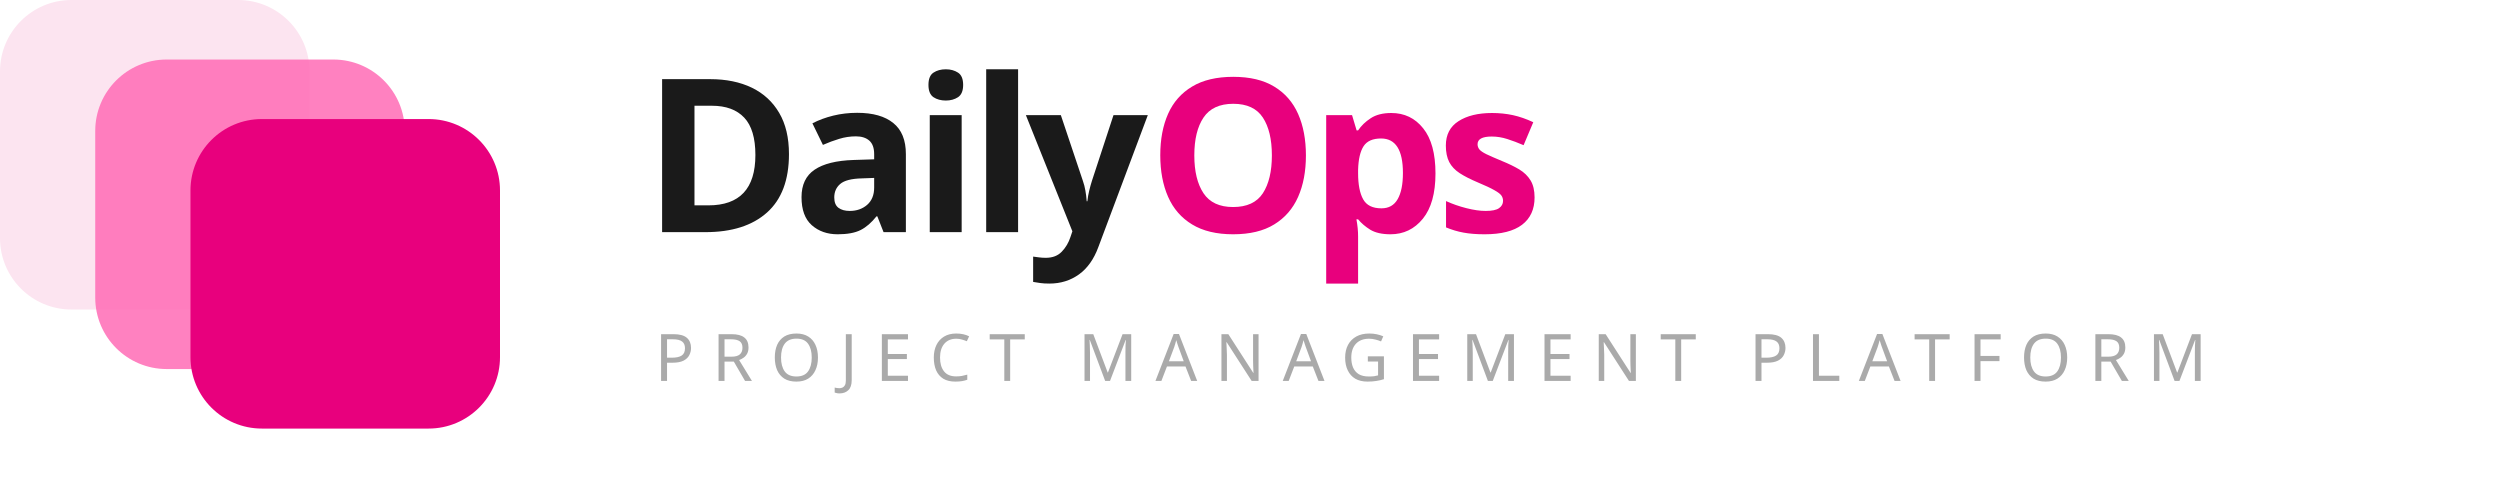
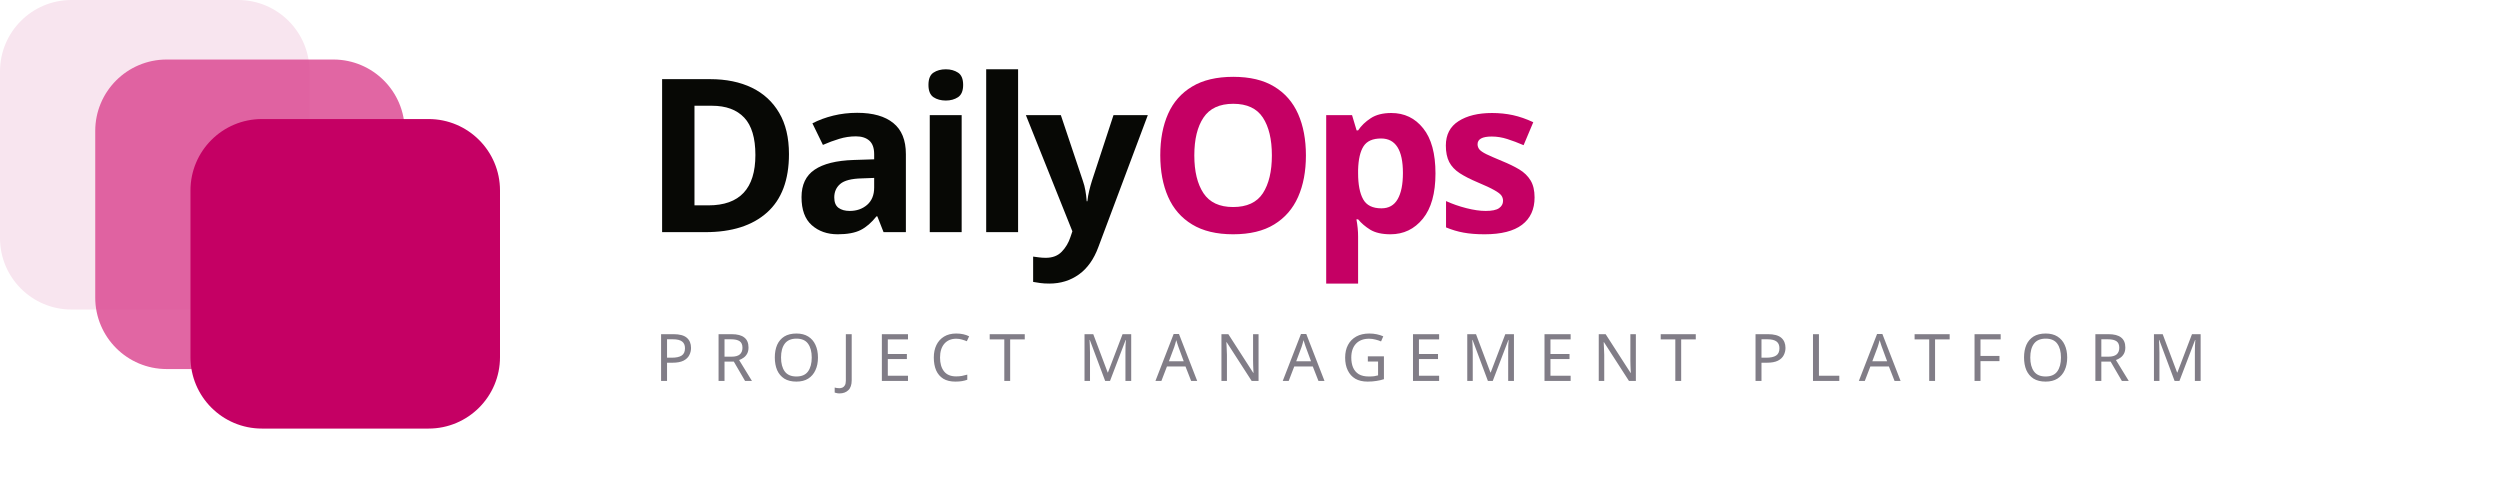
<svg xmlns="http://www.w3.org/2000/svg" width="420" height="84" viewBox="0 0 420 84" role="img" aria-labelledby="logo-title logo-description">
-   <rect x="0" y="0" width="52" height="52" rx="12" fill="#fce4f0" />
-   <rect x="16" y="10" width="52" height="52" rx="12" fill="#ff6bb5" opacity=".85" />
-   <rect x="32" y="20" width="52" height="52" rx="12" fill="#e8007d" />
-   <text x="108" y="39" fill="#1a1a1a" font-family="Syne, system-ui, sans-serif" font-size="36" font-weight="800" letter-spacing="-1.5">
-         Daily<tspan fill="#e8007d">Ops</tspan>
+   <rect x="0" y="0" width="52" height="52" rx="12" fill="#f8e5ef" />
+   <rect x="16" y="10" width="52" height="52" rx="12" fill="#dc4b93" opacity=".85" />
+   <rect x="32" y="20" width="52" height="52" rx="12" fill="#c50064" />
+   <text x="108" y="39" fill="#070805" font-family="Syne, system-ui, sans-serif" font-size="36" font-weight="800" letter-spacing="-1.5">
+         Daily<tspan fill="#c50064">Ops</tspan>
  </text>
-   <text x="110" y="64" fill="#aaa" font-family="system-ui, sans-serif" font-size="11" letter-spacing="3">
+   <text x="110" y="64" fill="#817d87" font-family="system-ui, sans-serif" font-size="11" letter-spacing="3">
        PROJECT MANAGEMENT PLATFORM
    </text>
</svg>
